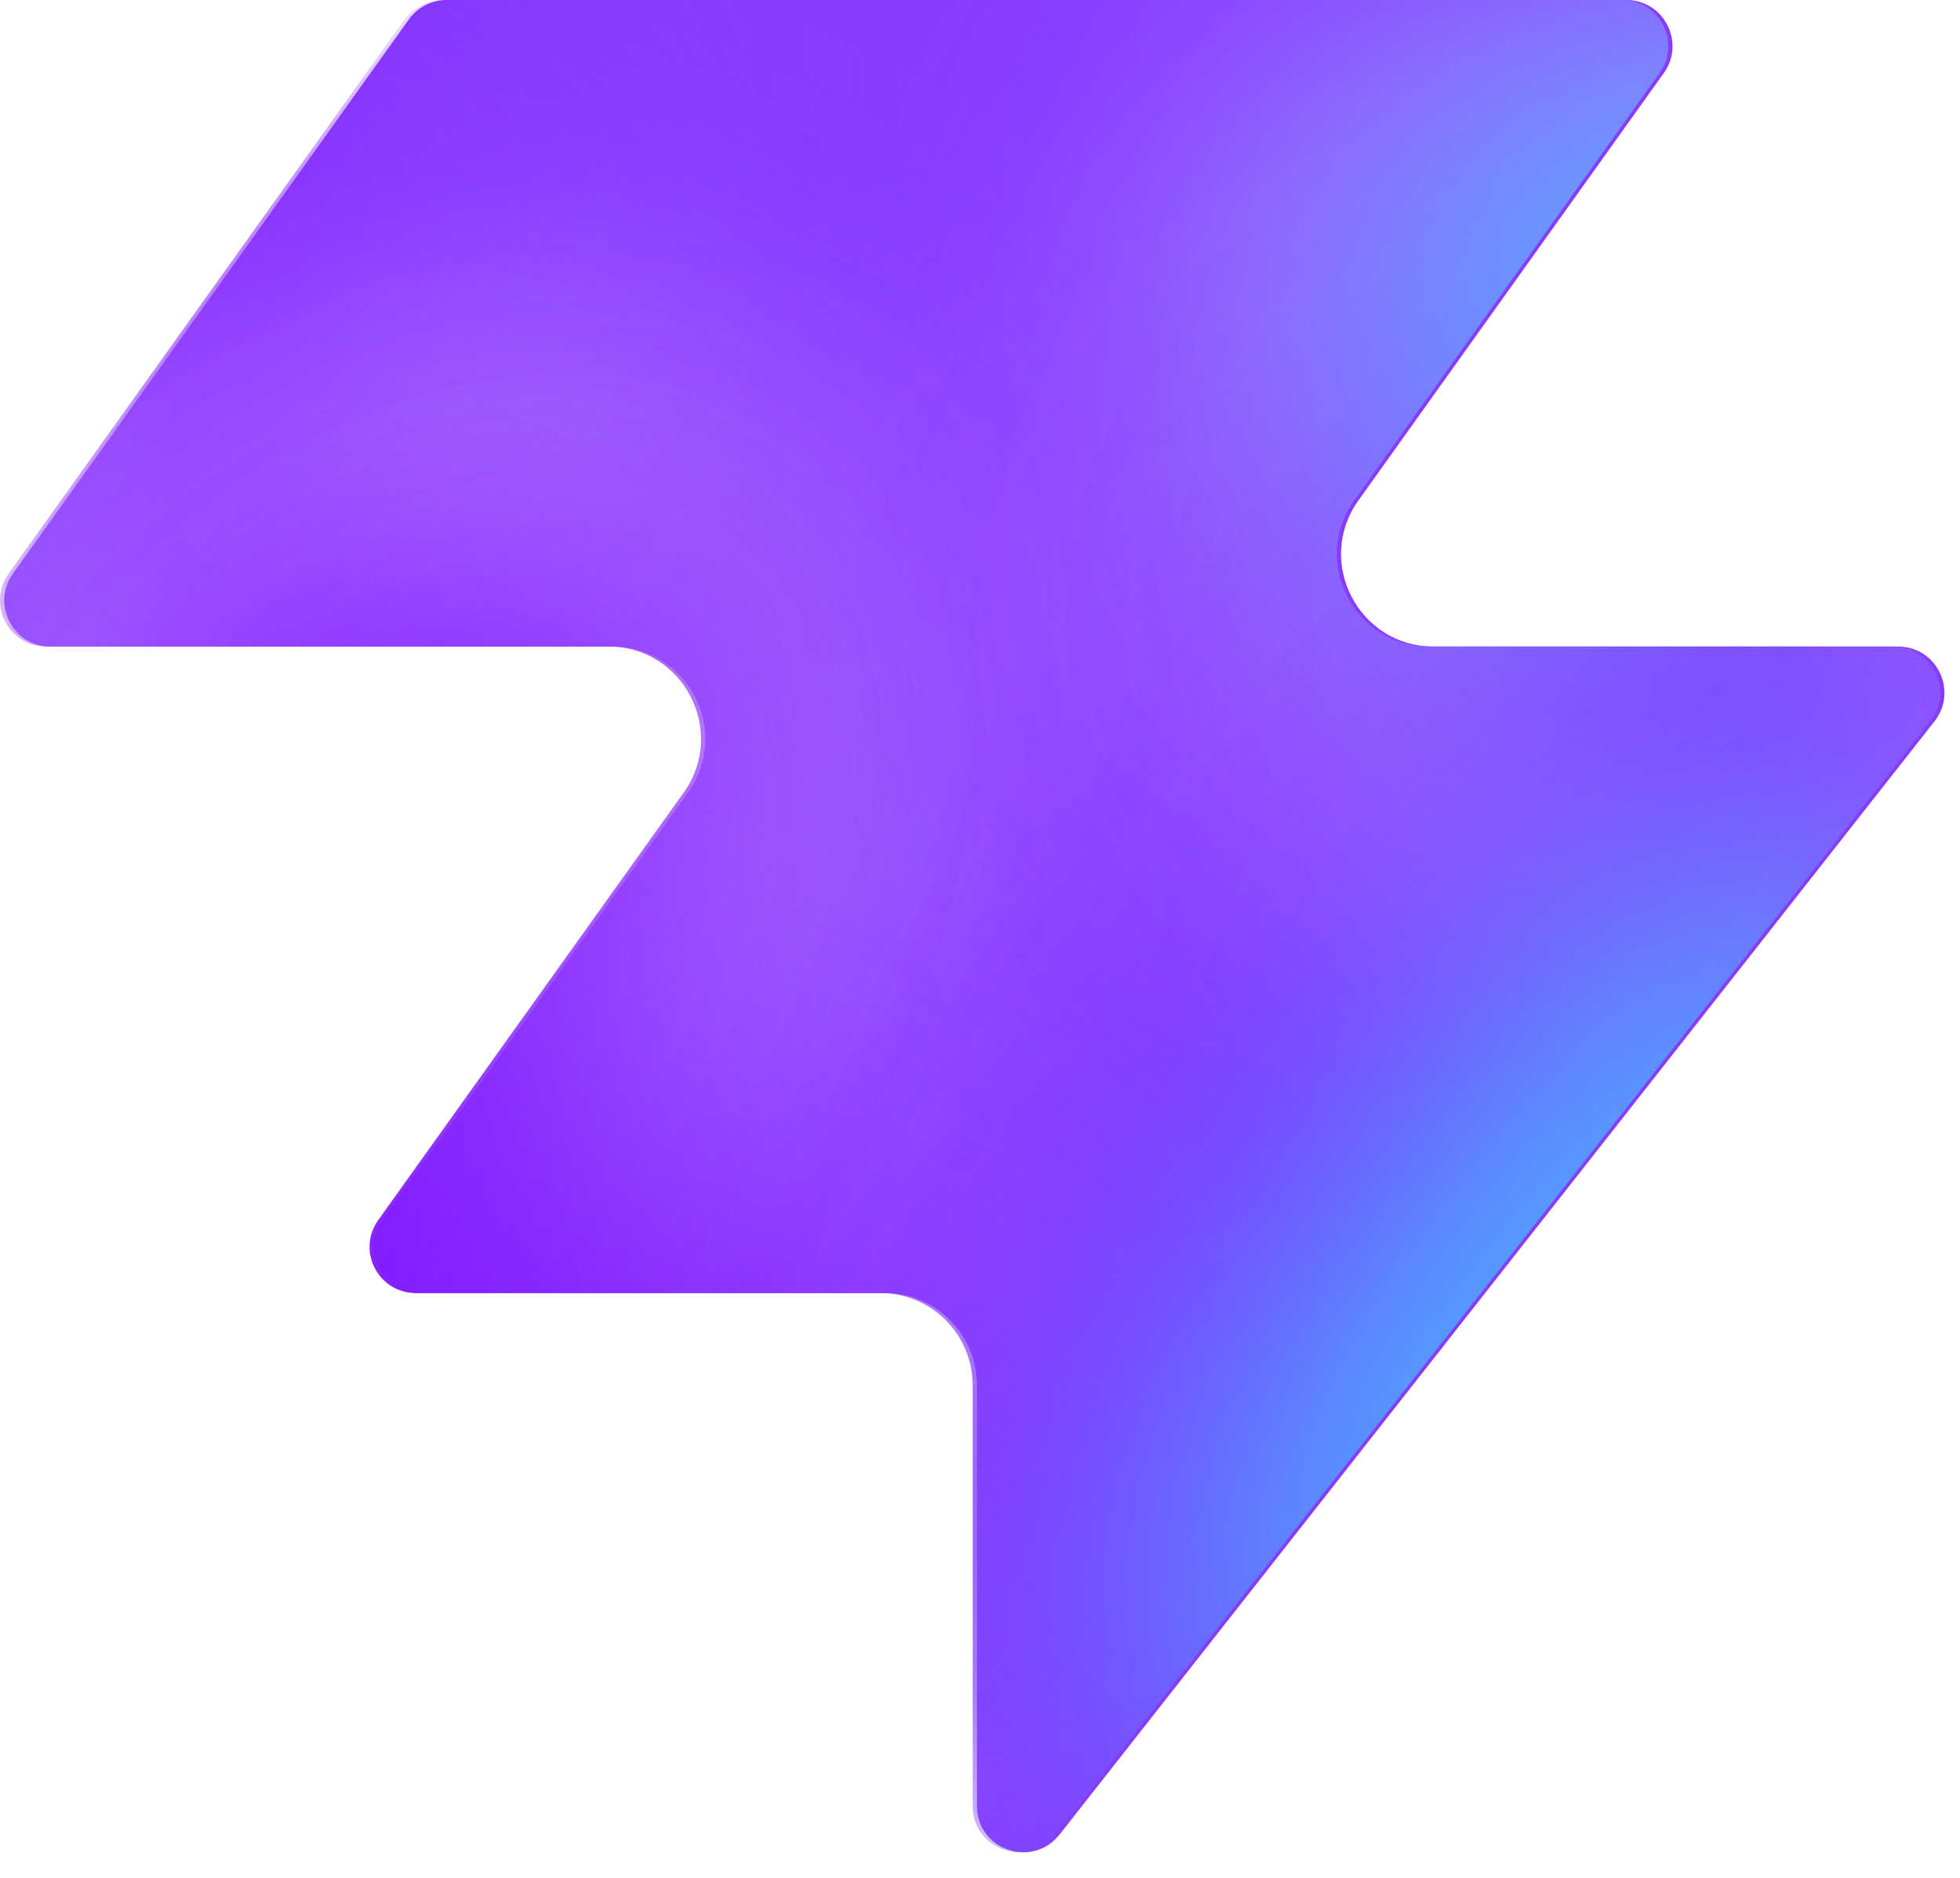
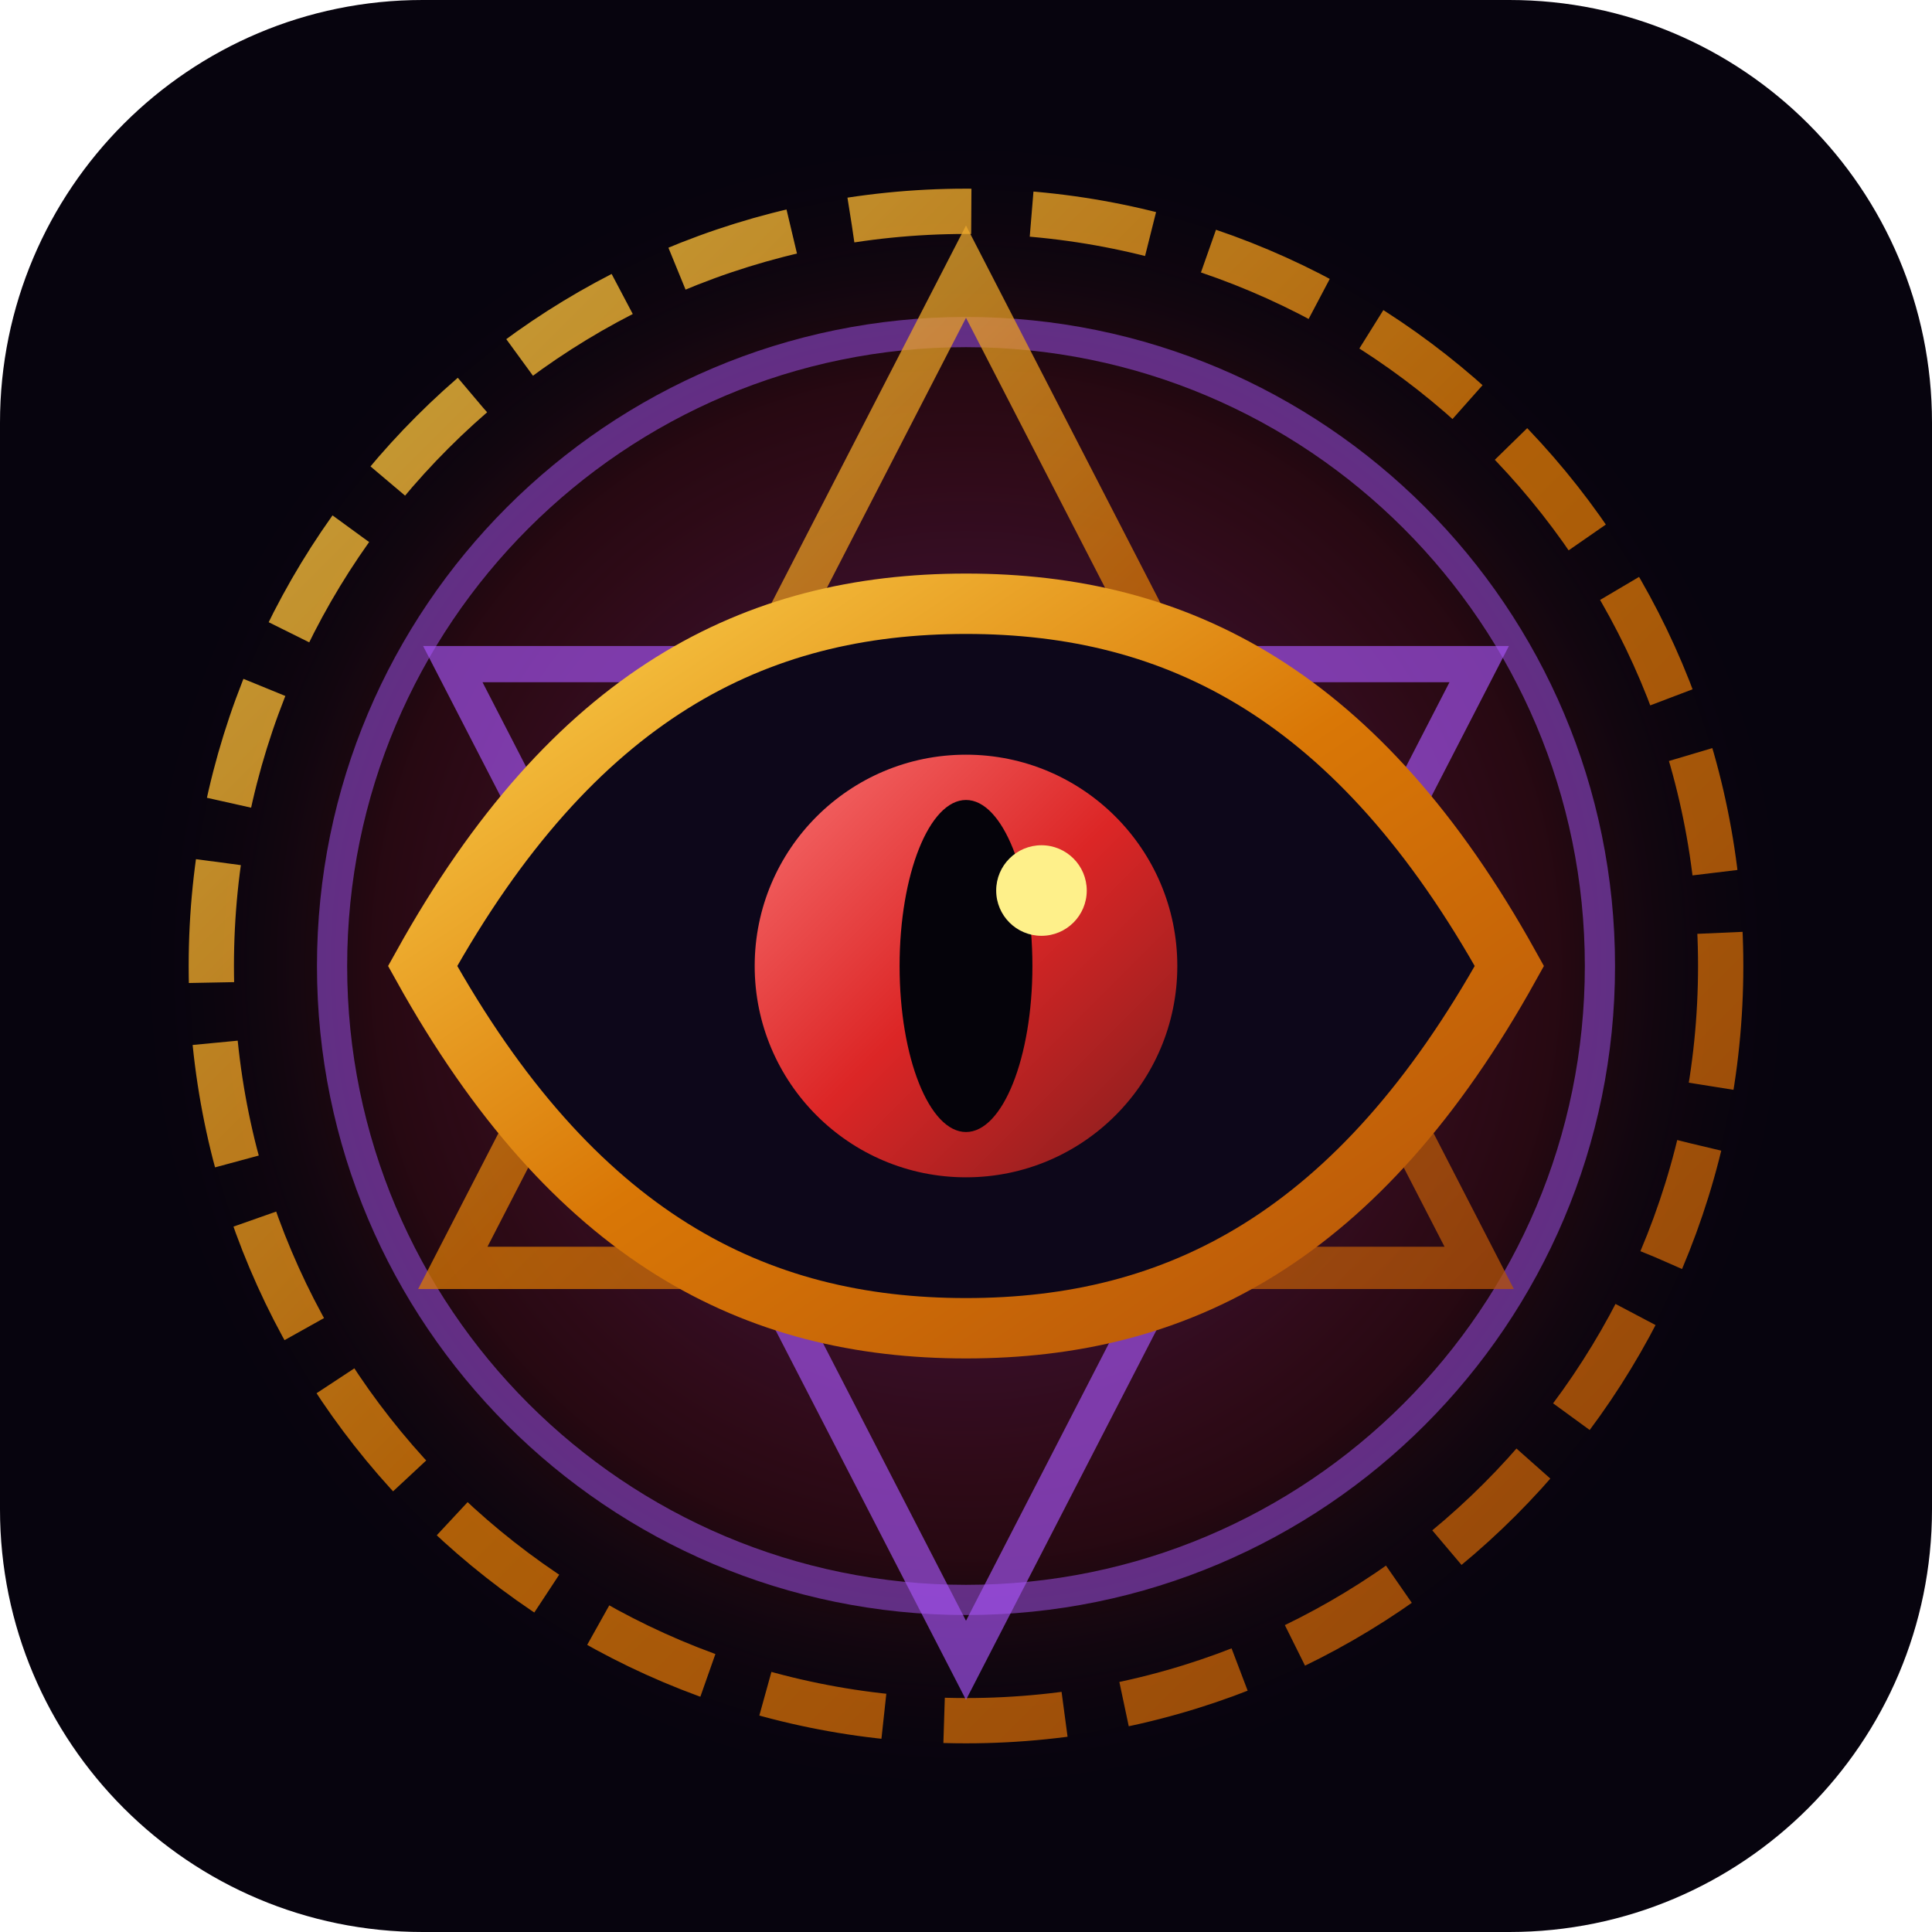
- <svg xmlns="http://www.w3.org/2000/svg" width="48" height="46" fill="none" viewBox="0 0 48 46">
-   <path fill="#863bff" d="M25.946 44.938c-.664.845-2.021.375-2.021-.698V33.937a2.26 2.26 0 0 0-2.262-2.262H10.287c-.92 0-1.456-1.04-.92-1.788l7.48-10.471c1.07-1.497 0-3.578-1.842-3.578H1.237c-.92 0-1.456-1.04-.92-1.788L10.013.474c.214-.297.556-.474.92-.474h28.894c.92 0 1.456 1.04.92 1.788l-7.48 10.471c-1.07 1.498 0 3.579 1.842 3.579h11.377c.943 0 1.473 1.088.89 1.83L25.947 44.94z" style="fill:#863bff;fill:color(display-p3 .525 .23 1);fill-opacity:1" />
-   <mask id="a" width="48" height="46" x="0" y="0" maskUnits="userSpaceOnUse" style="mask-type:alpha">
-     <path fill="#000" d="M25.842 44.938c-.664.844-2.021.375-2.021-.698V33.937a2.26 2.26 0 0 0-2.262-2.262H10.183c-.92 0-1.456-1.04-.92-1.788l7.48-10.471c1.07-1.498 0-3.579-1.842-3.579H1.133c-.92 0-1.456-1.04-.92-1.787L9.91.473c.214-.297.556-.474.92-.474h28.894c.92 0 1.456 1.04.92 1.788l-7.48 10.471c-1.07 1.498 0 3.578 1.842 3.578h11.377c.943 0 1.473 1.088.89 1.832L25.843 44.94z" style="fill:#000;fill-opacity:1" />
-   </mask>
-   <g mask="url(#a)">
-     <g filter="url(#b)">
-       <ellipse cx="5.508" cy="14.704" fill="#ede6ff" rx="5.508" ry="14.704" style="fill:#ede6ff;fill:color(display-p3 .927 .903 1);fill-opacity:1" transform="matrix(.00324 1 1 -.00324 -4.47 31.516)" />
-     </g>
-     <g filter="url(#c)">
-       <ellipse cx="10.399" cy="29.851" fill="#ede6ff" rx="10.399" ry="29.851" style="fill:#ede6ff;fill:color(display-p3 .927 .903 1);fill-opacity:1" transform="matrix(.00324 1 1 -.00324 -39.328 7.883)" />
-     </g>
-     <g filter="url(#d)">
-       <ellipse cx="5.508" cy="30.487" fill="#7e14ff" rx="5.508" ry="30.487" style="fill:#7e14ff;fill:color(display-p3 .492 .077 1);fill-opacity:1" transform="rotate(89.814 -25.913 -14.639)scale(1 -1)" />
-     </g>
-     <g filter="url(#e)">
-       <ellipse cx="5.508" cy="30.599" fill="#7e14ff" rx="5.508" ry="30.599" style="fill:#7e14ff;fill:color(display-p3 .492 .077 1);fill-opacity:1" transform="rotate(89.814 -32.644 -3.334)scale(1 -1)" />
-     </g>
-     <g filter="url(#f)">
-       <ellipse cx="5.508" cy="30.599" fill="#7e14ff" rx="5.508" ry="30.599" style="fill:#7e14ff;fill:color(display-p3 .492 .077 1);fill-opacity:1" transform="matrix(.00324 1 1 -.00324 -34.34 30.47)" />
-     </g>
-     <g filter="url(#g)">
-       <ellipse cx="14.072" cy="22.078" fill="#ede6ff" rx="14.072" ry="22.078" style="fill:#ede6ff;fill:color(display-p3 .927 .903 1);fill-opacity:1" transform="rotate(93.35 24.506 48.493)scale(-1 1)" />
-     </g>
-     <g filter="url(#h)">
-       <ellipse cx="3.47" cy="21.501" fill="#7e14ff" rx="3.47" ry="21.501" style="fill:#7e14ff;fill:color(display-p3 .492 .077 1);fill-opacity:1" transform="rotate(89.009 28.708 47.59)scale(-1 1)" />
-     </g>
-     <g filter="url(#i)">
-       <ellipse cx="3.47" cy="21.501" fill="#7e14ff" rx="3.47" ry="21.501" style="fill:#7e14ff;fill:color(display-p3 .492 .077 1);fill-opacity:1" transform="rotate(89.009 28.708 47.59)scale(-1 1)" />
-     </g>
-     <g filter="url(#j)">
-       <ellipse cx=".387" cy="8.972" fill="#7e14ff" rx="4.407" ry="29.108" style="fill:#7e14ff;fill:color(display-p3 .492 .077 1);fill-opacity:1" transform="rotate(39.51 .387 8.972)" />
-     </g>
-     <g filter="url(#k)">
-       <ellipse cx="47.523" cy="-6.092" fill="#7e14ff" rx="4.407" ry="29.108" style="fill:#7e14ff;fill:color(display-p3 .492 .077 1);fill-opacity:1" transform="rotate(37.892 47.523 -6.092)" />
-     </g>
-     <g filter="url(#l)">
-       <ellipse cx="41.412" cy="6.333" fill="#47bfff" rx="5.971" ry="9.665" style="fill:#47bfff;fill:color(display-p3 .28 .748 1);fill-opacity:1" transform="rotate(37.892 41.412 6.333)" />
-     </g>
-     <g filter="url(#m)">
-       <ellipse cx="-1.879" cy="38.332" fill="#7e14ff" rx="4.407" ry="29.108" style="fill:#7e14ff;fill:color(display-p3 .492 .077 1);fill-opacity:1" transform="rotate(37.892 -1.88 38.332)" />
-     </g>
-     <g filter="url(#n)">
-       <ellipse cx="-1.879" cy="38.332" fill="#7e14ff" rx="4.407" ry="29.108" style="fill:#7e14ff;fill:color(display-p3 .492 .077 1);fill-opacity:1" transform="rotate(37.892 -1.88 38.332)" />
-     </g>
-     <g filter="url(#o)">
-       <ellipse cx="35.651" cy="29.907" fill="#7e14ff" rx="4.407" ry="29.108" style="fill:#7e14ff;fill:color(display-p3 .492 .077 1);fill-opacity:1" transform="rotate(37.892 35.651 29.907)" />
-     </g>
-     <g filter="url(#p)">
-       <ellipse cx="38.418" cy="32.4" fill="#47bfff" rx="5.971" ry="15.297" style="fill:#47bfff;fill:color(display-p3 .28 .748 1);fill-opacity:1" transform="rotate(37.892 38.418 32.4)" />
-     </g>
-   </g>
+ <svg xmlns="http://www.w3.org/2000/svg" viewBox="0 0 64 64" fill="none">
  <defs>
-     <filter id="b" width="60.045" height="41.654" x="-19.77" y="16.149" color-interpolation-filters="sRGB" filterUnits="userSpaceOnUse">
-       <feFlood flood-opacity="0" result="BackgroundImageFix" />
-       <feBlend in="SourceGraphic" in2="BackgroundImageFix" result="shape" />
-       <feGaussianBlur result="effect1_foregroundBlur_2002_17158" stdDeviation="7.659" />
-     </filter>
-     <filter id="c" width="90.34" height="51.437" x="-54.613" y="-7.533" color-interpolation-filters="sRGB" filterUnits="userSpaceOnUse">
-       <feFlood flood-opacity="0" result="BackgroundImageFix" />
-       <feBlend in="SourceGraphic" in2="BackgroundImageFix" result="shape" />
-       <feGaussianBlur result="effect1_foregroundBlur_2002_17158" stdDeviation="7.659" />
-     </filter>
-     <filter id="d" width="79.355" height="29.4" x="-49.64" y="2.03" color-interpolation-filters="sRGB" filterUnits="userSpaceOnUse">
-       <feFlood flood-opacity="0" result="BackgroundImageFix" />
-       <feBlend in="SourceGraphic" in2="BackgroundImageFix" result="shape" />
-       <feGaussianBlur result="effect1_foregroundBlur_2002_17158" stdDeviation="4.596" />
-     </filter>
-     <filter id="e" width="79.579" height="29.4" x="-45.045" y="20.029" color-interpolation-filters="sRGB" filterUnits="userSpaceOnUse">
-       <feFlood flood-opacity="0" result="BackgroundImageFix" />
-       <feBlend in="SourceGraphic" in2="BackgroundImageFix" result="shape" />
-       <feGaussianBlur result="effect1_foregroundBlur_2002_17158" stdDeviation="4.596" />
-     </filter>
-     <filter id="f" width="79.579" height="29.4" x="-43.513" y="21.178" color-interpolation-filters="sRGB" filterUnits="userSpaceOnUse">
-       <feFlood flood-opacity="0" result="BackgroundImageFix" />
-       <feBlend in="SourceGraphic" in2="BackgroundImageFix" result="shape" />
-       <feGaussianBlur result="effect1_foregroundBlur_2002_17158" stdDeviation="4.596" />
-     </filter>
-     <filter id="g" width="74.749" height="58.852" x="15.756" y="-17.901" color-interpolation-filters="sRGB" filterUnits="userSpaceOnUse">
-       <feFlood flood-opacity="0" result="BackgroundImageFix" />
-       <feBlend in="SourceGraphic" in2="BackgroundImageFix" result="shape" />
-       <feGaussianBlur result="effect1_foregroundBlur_2002_17158" stdDeviation="7.659" />
-     </filter>
-     <filter id="h" width="61.377" height="25.362" x="23.548" y="2.284" color-interpolation-filters="sRGB" filterUnits="userSpaceOnUse">
-       <feFlood flood-opacity="0" result="BackgroundImageFix" />
-       <feBlend in="SourceGraphic" in2="BackgroundImageFix" result="shape" />
-       <feGaussianBlur result="effect1_foregroundBlur_2002_17158" stdDeviation="4.596" />
-     </filter>
-     <filter id="i" width="61.377" height="25.362" x="23.548" y="2.284" color-interpolation-filters="sRGB" filterUnits="userSpaceOnUse">
-       <feFlood flood-opacity="0" result="BackgroundImageFix" />
-       <feBlend in="SourceGraphic" in2="BackgroundImageFix" result="shape" />
-       <feGaussianBlur result="effect1_foregroundBlur_2002_17158" stdDeviation="4.596" />
-     </filter>
-     <filter id="j" width="56.045" height="63.649" x="-27.636" y="-22.853" color-interpolation-filters="sRGB" filterUnits="userSpaceOnUse">
-       <feFlood flood-opacity="0" result="BackgroundImageFix" />
-       <feBlend in="SourceGraphic" in2="BackgroundImageFix" result="shape" />
-       <feGaussianBlur result="effect1_foregroundBlur_2002_17158" stdDeviation="4.596" />
-     </filter>
-     <filter id="k" width="54.814" height="64.646" x="20.116" y="-38.415" color-interpolation-filters="sRGB" filterUnits="userSpaceOnUse">
-       <feFlood flood-opacity="0" result="BackgroundImageFix" />
-       <feBlend in="SourceGraphic" in2="BackgroundImageFix" result="shape" />
-       <feGaussianBlur result="effect1_foregroundBlur_2002_17158" stdDeviation="4.596" />
-     </filter>
-     <filter id="l" width="33.541" height="35.313" x="24.641" y="-11.323" color-interpolation-filters="sRGB" filterUnits="userSpaceOnUse">
-       <feFlood flood-opacity="0" result="BackgroundImageFix" />
-       <feBlend in="SourceGraphic" in2="BackgroundImageFix" result="shape" />
-       <feGaussianBlur result="effect1_foregroundBlur_2002_17158" stdDeviation="4.596" />
-     </filter>
-     <filter id="m" width="54.814" height="64.646" x="-29.286" y="6.009" color-interpolation-filters="sRGB" filterUnits="userSpaceOnUse">
-       <feFlood flood-opacity="0" result="BackgroundImageFix" />
-       <feBlend in="SourceGraphic" in2="BackgroundImageFix" result="shape" />
-       <feGaussianBlur result="effect1_foregroundBlur_2002_17158" stdDeviation="4.596" />
-     </filter>
-     <filter id="n" width="54.814" height="64.646" x="-29.286" y="6.009" color-interpolation-filters="sRGB" filterUnits="userSpaceOnUse">
-       <feFlood flood-opacity="0" result="BackgroundImageFix" />
-       <feBlend in="SourceGraphic" in2="BackgroundImageFix" result="shape" />
-       <feGaussianBlur result="effect1_foregroundBlur_2002_17158" stdDeviation="4.596" />
-     </filter>
-     <filter id="o" width="54.814" height="64.646" x="8.244" y="-2.416" color-interpolation-filters="sRGB" filterUnits="userSpaceOnUse">
-       <feFlood flood-opacity="0" result="BackgroundImageFix" />
-       <feBlend in="SourceGraphic" in2="BackgroundImageFix" result="shape" />
-       <feGaussianBlur result="effect1_foregroundBlur_2002_17158" stdDeviation="4.596" />
-     </filter>
-     <filter id="p" width="39.409" height="43.623" x="18.713" y="10.588" color-interpolation-filters="sRGB" filterUnits="userSpaceOnUse">
-       <feFlood flood-opacity="0" result="BackgroundImageFix" />
-       <feBlend in="SourceGraphic" in2="BackgroundImageFix" result="shape" />
-       <feGaussianBlur result="effect1_foregroundBlur_2002_17158" stdDeviation="4.596" />
-     </filter>
+     <radialGradient id="glow" cx="50%" cy="50%" r="50%">
+       <stop offset="0%" stop-color="#9333ea" stop-opacity="0.45" />
+       <stop offset="70%" stop-color="#dc2626" stop-opacity="0.15" />
+       <stop offset="100%" stop-color="#05030a" stop-opacity="0" />
+     </radialGradient>
+     <linearGradient id="gold" x1="0%" y1="0%" x2="100%" y2="100%">
+       <stop offset="0%" stop-color="#fcd34d" />
+       <stop offset="50%" stop-color="#d97706" />
+       <stop offset="100%" stop-color="#b45309" />
+     </linearGradient>
+     <linearGradient id="blood" x1="0%" y1="0%" x2="100%" y2="100%">
+       <stop offset="0%" stop-color="#f87171" />
+       <stop offset="50%" stop-color="#dc2626" />
+       <stop offset="100%" stop-color="#7f1d1d" />
+     </linearGradient>
  </defs>
+   <rect width="64" height="64" rx="14" fill="#07040e" />
+   <circle cx="32" cy="32" r="28" fill="url(#glow)" />
+   <circle cx="32" cy="32" r="25" stroke="url(#gold)" stroke-width="1.5" stroke-dasharray="4 2" opacity="0.8" />
+   <circle cx="32" cy="32" r="21" stroke="#a855f7" stroke-width="1" opacity="0.5" />
+   <polygon points="32,9 49,42 15,42" stroke="url(#gold)" stroke-width="1.4" fill="none" opacity="0.75" />
+   <polygon points="32,55 49,22 15,22" stroke="#a855f7" stroke-width="1.2" fill="none" opacity="0.65" />
+   <path d="M14 32C19 23 25 20 32 20C39 20 45 23 50 32C45 41 39 44 32 44C25 44 19 41 14 32Z" fill="#0d071a" stroke="url(#gold)" stroke-width="2" />
+   <circle cx="32" cy="32" r="7" fill="url(#blood)" />
+   <ellipse cx="32" cy="32" rx="2.2" ry="5.5" fill="#05030a" />
+   <circle cx="34.5" cy="29.5" r="1.5" fill="#fef08a" />
</svg>
